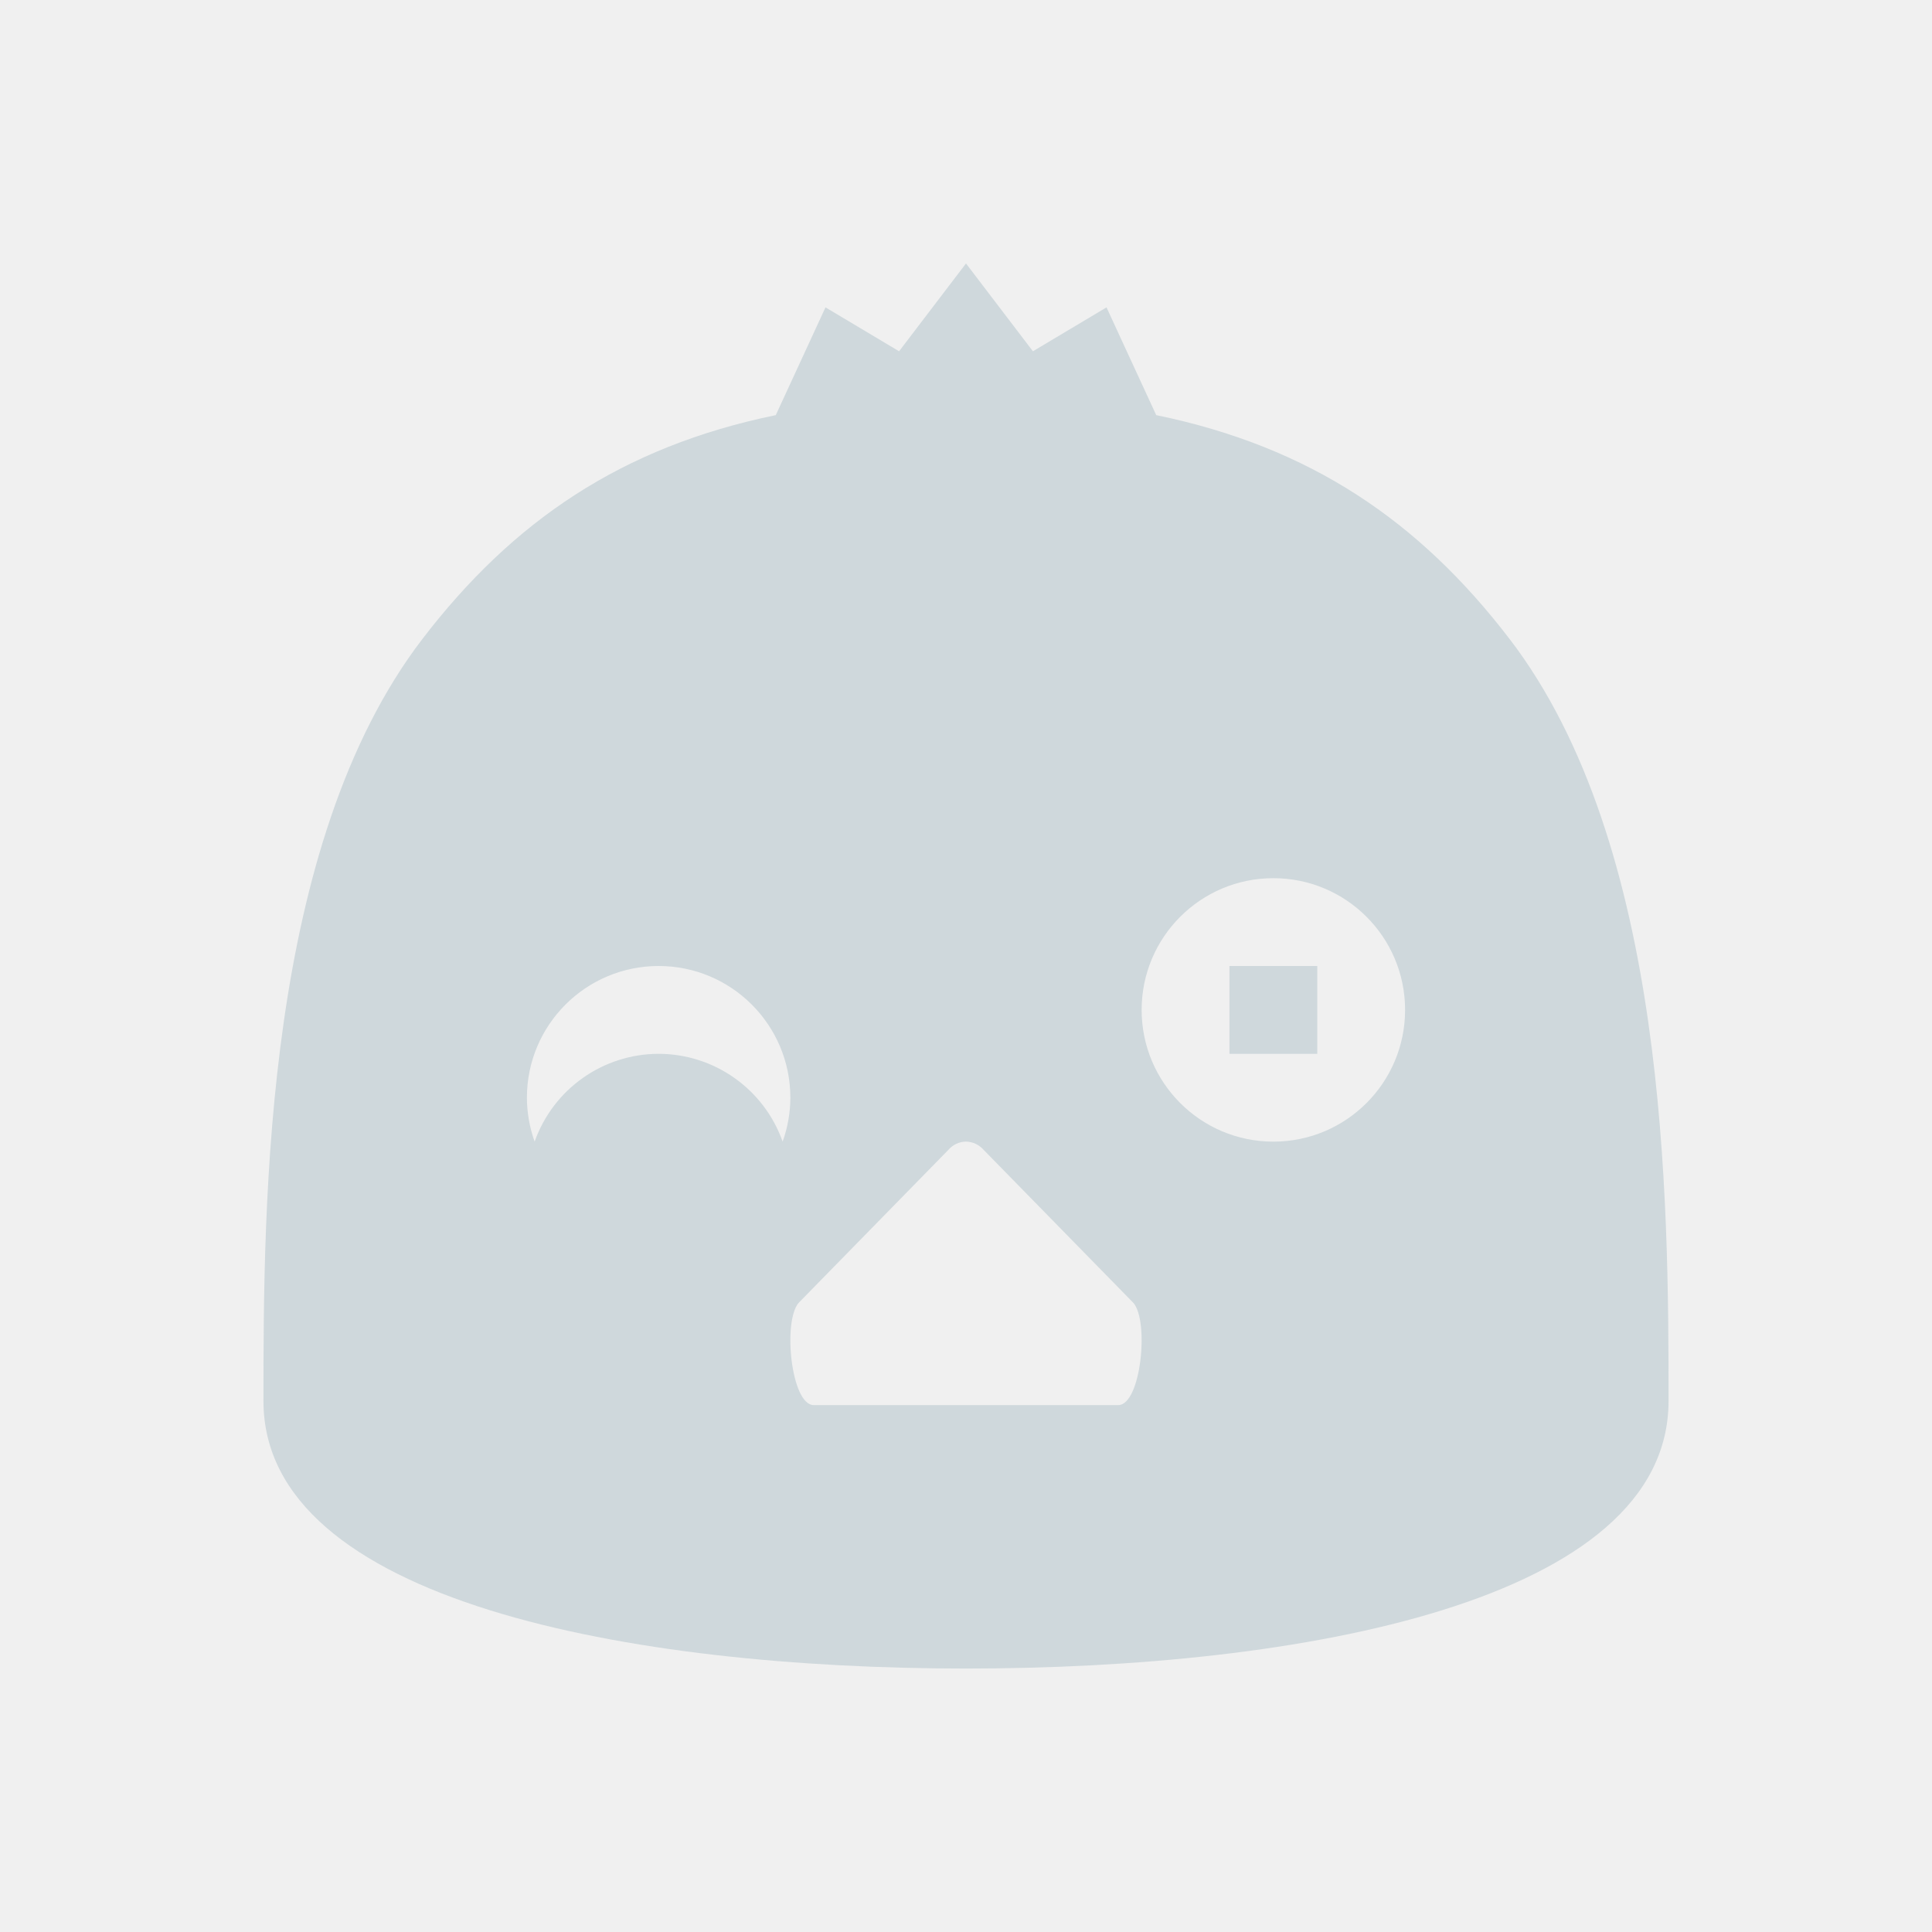
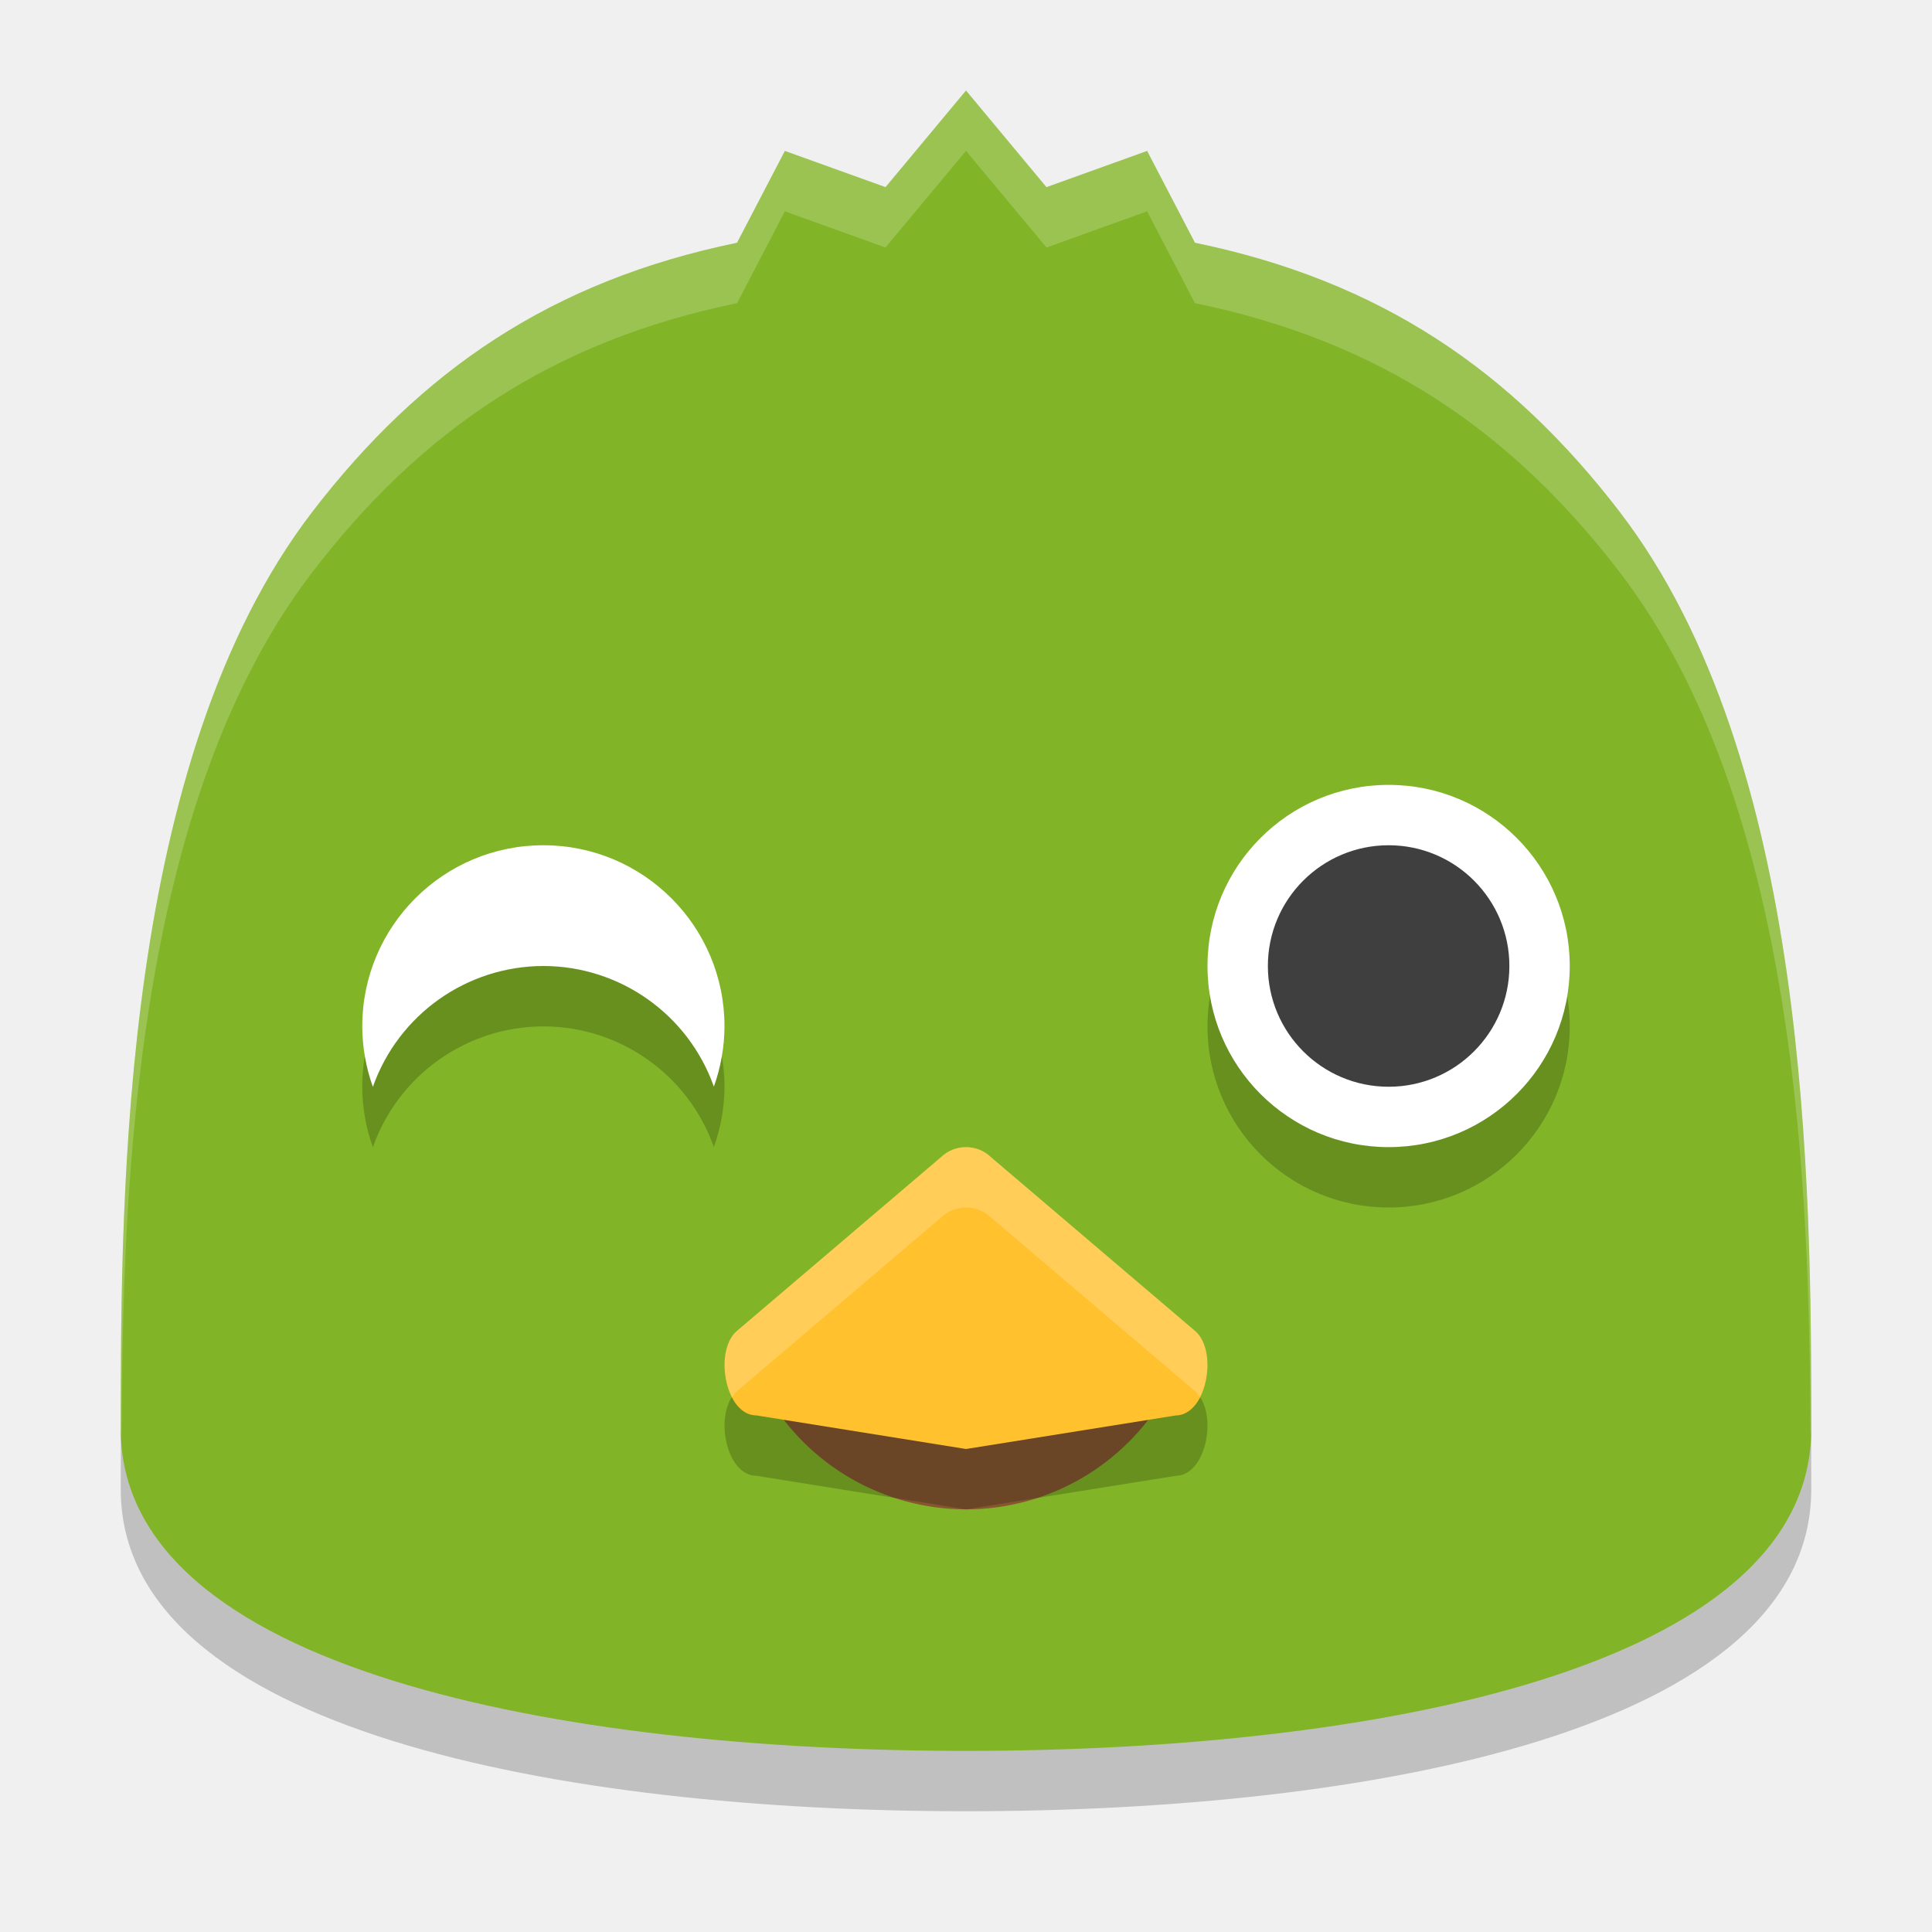
- <svg xmlns="http://www.w3.org/2000/svg" width="22" height="22" version="1.1" viewBox="0 0 22 22">
+ <svg xmlns="http://www.w3.org/2000/svg" width="32" height="32" version="1.1" viewBox="0 0 32 32">
+   <g id="22-22-choqok" transform="translate(32,10)">
+     <rect style="opacity:0.001" width="22" height="22" x="0" y="0" />
+     <path style="fill:#cfd8dc" d="M 11,3 10.238,4 9.4,3.5 8.834,4.727 C 7.079,5.088 5.838,5.935 4.811,7.275 3.013,9.62 3,13.667 3,15.953 3,18.239 7.19,19 11,19 c 3.81,0 8,-0.761 8,-3.047 0,-2.286 -0.013,-6.333 -1.811,-8.678 C 16.162,5.935 14.921,5.088 13.166,4.727 L 12.6,3.5 11.762,4 Z m 3.5,7 A 1.5,1.5 0 0 1 16,11.5 1.5,1.5 0 0 1 14.5,13 1.5,1.5 0 0 1 13,11.5 1.5,1.5 0 0 1 14.5,10 Z m -7,1 A 1.5,1.5 0 0 1 9,12.5 1.5,1.5 0 0 1 8.912,13 1.5,1.5 0 0 0 7.5,12 1.5,1.5 0 0 0 6.088,13 1.5,1.5 0 0 1 6,12.5 1.5,1.5 0 0 1 7.5,11 Z m 6.5,0 v 1 h 1 v -1 z m -3,2 c 0.077,10e-4 0.151,0.035 0.205,0.098 l 1.701,1.738 C 13.088,15.046 12.992,16 12.734,16 H 11 9.266 C 9.008,16 8.912,15.046 9.094,14.836 l 1.701,-1.738 C 10.849,13.035 10.923,13 11,13 Z" />
+   </g>
  <g id="choqok">
-     <rect width="22" height="22" x="0" y="0" style="opacity:0.001" />
-     <path d="M 11,3 10.238,4 9.4,3.5 8.834,4.727 C 7.079,5.088 5.838,5.935 4.811,7.275 3.013,9.62 3,13.667 3,15.953 3,18.239 7.19,19 11,19 c 3.81,0 8,-0.761 8,-3.047 0,-2.286 -0.013,-6.333 -1.811,-8.678 C 16.162,5.935 14.921,5.088 13.166,4.727 L 12.6,3.5 11.762,4 11,3 Z m 3.5,7 A 1.5,1.5 0 0 1 16,11.5 1.5,1.5 0 0 1 14.5,13 1.5,1.5 0 0 1 13,11.5 1.5,1.5 0 0 1 14.5,10 Z m -7,1 A 1.5,1.5 0 0 1 9,12.5 1.5,1.5 0 0 1 8.912,13 1.5,1.5 0 0 0 7.5,12 1.5,1.5 0 0 0 6.088,13 1.5,1.5 0 0 1 6,12.5 1.5,1.5 0 0 1 7.5,11 Z m 6.5,0 0,1 1,0 0,-1 -1,0 z m -3,2 c 0.077,10e-4 0.151,0.035 0.205,0.098 l 1.701,1.738 C 13.088,15.046 12.992,16 12.734,16 L 11,16 9.266,16 C 9.008,16 8.912,15.046 9.094,14.836 l 1.701,-1.738 C 10.849,13.035 10.923,13 11,13 Z" style="fill:#cfd8dc" />
+     <rect width="32" height="32" x="0" y="0" style="opacity:0.001" />
+     <g>
+       <path style="opacity:0.2" d="M 16,2.5 14.667,4.1 13,3.5 12.208,5.021 C 9.137,5.653 6.968,7.137 5.169,9.483 2.024,13.587 2,20.667 2,24.667 2,28.667 9.333,30 16,30 c 6.667,0 14,-1.333 14,-5.333 0,-4 -0.024,-11.08 -3.169,-15.184 C 25.032,7.137 22.863,5.653 19.792,5.021 L 19,3.5 17.333,4.1 Z" />
+       <path style="fill:#81b427" d="M 16,1.5 14.667,3.1 13,2.5 12.208,4.021 C 9.137,4.653 6.968,6.137 5.169,8.483 2.024,12.587 2,19.667 2,23.667 2,27.667 9.333,29 16,29 c 6.667,0 14,-1.333 14,-5.333 0,-4 -0.024,-11.08 -3.169,-15.184 C 25.032,6.137 22.863,4.653 19.792,4.021 L 19,2.5 17.333,3.1 Z" />
+       <path style="fill:#86572f" d="M 12.694,23.088 C 13.376,24.27 14.636,24.998 16,25 c 1.364,0 2.624,-0.73 3.306,-1.912 H 16 Z" />
+       <path style="opacity:0.2" d="m 16,20 c -0.153,10e-5 -0.301,0.058 -0.409,0.162 l -3.402,2.897 c -0.364,0.35 -0.173,1.385 0.342,1.385 L 16,25 l 3.469,-0.555 c 0.515,-3e-4 0.707,-1.035 0.342,-1.385 l -3.402,-2.897 C 16.301,20.058 16.153,20 16,20 Z" />
+       <path style="fill:#ffc12e" d="m 16,19 c -0.153,10e-5 -0.301,0.058 -0.409,0.162 l -3.402,2.897 c -0.364,0.35 -0.173,1.385 0.342,1.385 L 16,24 l 3.469,-0.555 c 0.515,-3e-4 0.707,-1.035 0.342,-1.385 l -3.402,-2.897 C 16.301,19.058 16.153,19 16,19 Z" />
+       <path style="opacity:0.2;fill:#ffffff" d="m 16,19 c -0.153,10e-5 -0.302,0.058 -0.41,0.162 L 12.188,22.059 c -0.24,0.23 -0.234,0.752 -0.059,1.086 0.019,-0.029 0.034,-0.063 0.059,-0.086 l 3.402,-2.896 C 15.698,20.058 15.847,20 16,20 c 0.153,10e-5 0.302,0.058 0.41,0.162 l 3.402,2.896 c 0.024,0.023 0.039,0.057 0.059,0.086 0.175,-0.334 0.181,-0.856 -0.059,-1.086 L 16.41,19.162 C 16.302,19.058 16.153,19 16,19 Z" />
+       <path style="opacity:0.2;fill:#ffffff" d="M 16,1.5 14.666,3.1 13,2.5 12.209,4.021 C 9.138,4.653 6.968,6.136 5.17,8.482 2.025,12.586 2,19.666 2,23.666 c 0,0.04 0.012,0.076 0.014,0.115 0.015,-4.089 0.211,-10.456 3.156,-14.299 1.798,-2.346 3.968,-3.829 7.039,-4.461 L 13,3.5 14.666,4.1 16,2.5 17.334,4.1 19,3.5 19.791,5.021 c 3.071,0.632 5.241,2.115 7.039,4.461 2.945,3.843 3.142,10.209 3.156,14.299 C 29.988,23.742 30,23.706 30,23.666 c 0,-4 -0.025,-11.08 -3.17,-15.184 -1.798,-2.346 -3.968,-3.829 -7.039,-4.461 L 19,2.5 17.334,3.1 Z" />
+       <circle style="opacity:0.2" cx="23" cy="17" r="3" />
+       <circle style="fill:#ffffff" cx="23" cy="16" r="3" />
+       <path style="opacity:0.2" d="m 9,15 a 3,3 0 0 0 -3,3 A 3,3 0 0 0 6.176,19.002 3,3 0 0 1 9,17 3,3 0 0 1 11.824,18.998 3,3 0 0 0 12,18 a 3,3 0 0 0 -3,-3 z" />
+       <path style="fill:#ffffff" d="m 9,14 a 3,3 0 0 0 -3,3 A 3,3 0 0 0 6.176,18.002 3,3 0 0 1 9,16 3,3 0 0 1 11.824,17.998 3,3 0 0 0 12,17 a 3,3 0 0 0 -3,-3 z" />
+       <circle style="fill:#3f3f3f" cx="23" cy="16" r="2" />
+     </g>
  </g>
</svg>
